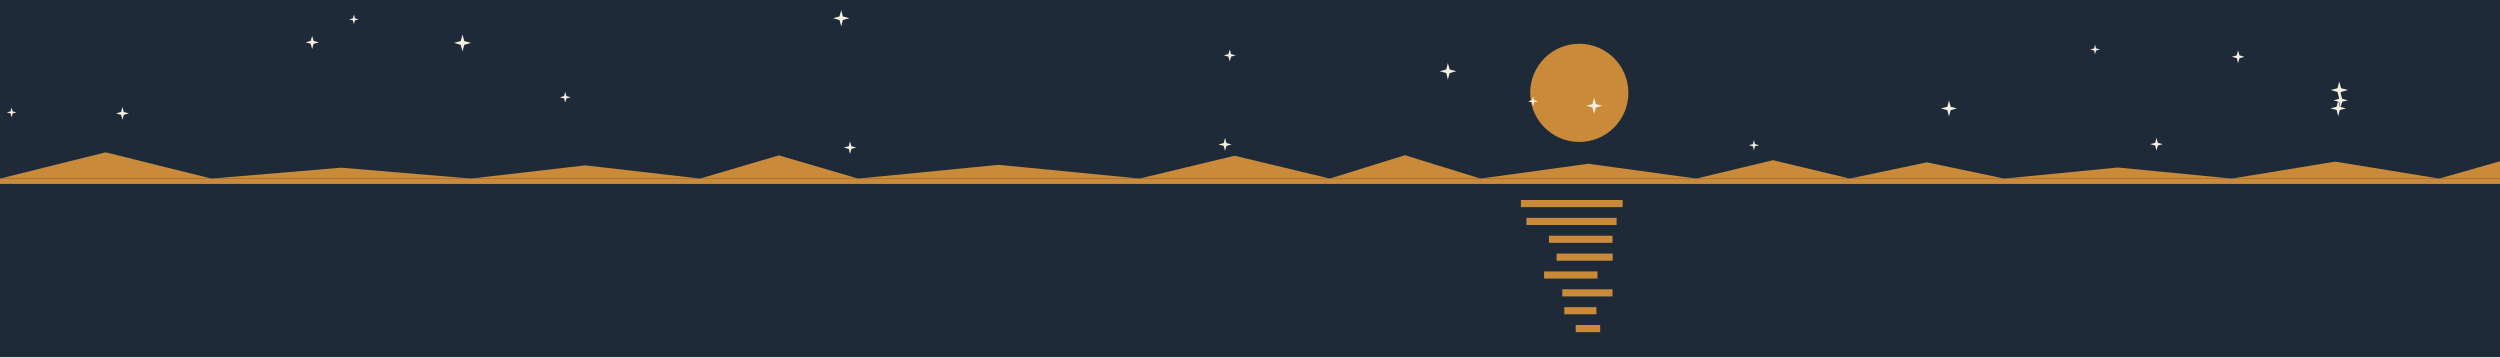
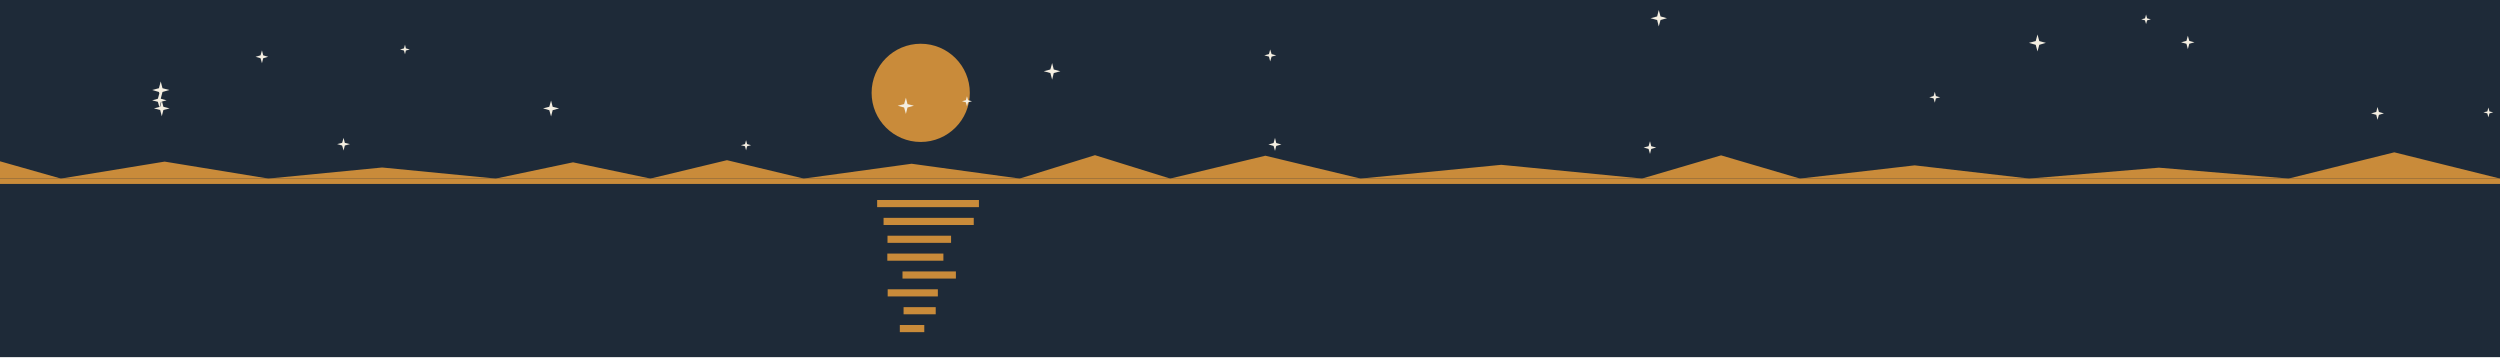
<svg xmlns="http://www.w3.org/2000/svg" viewBox="0 0 1400 200" width="1400" height="200">
  <path fill="#1E2A38" d="M0 0h1400v200h-1400z" />
-   <path fill="#C98B3A" d="M856.9 52a27.5 27.5 0 1 0 55 0a27.5 27.5 0 1 0 -55 0z" />
-   <path fill="#F4EEE1" d="M1173.2 25 1173.8 27.1 1176 27.7 1173.8 28.3 1173.2 30.4 1172.7 28.3 1170.5 27.7 1172.7 27.1zM1310.7 52.1 1311.6 55.3 1314.8 56.2 1311.6 57 1310.7 60.2 1309.9 57 1306.7 56.2 1309.9 55.3zM1091.4 56.3 1092.4 59.8 1095.9 60.7 1092.4 61.7 1091.4 65.2 1090.5 61.7 1086.9 60.7 1090.5 59.8zM1207.6 77.2 1208.4 80 1211.2 80.7 1208.4 81.5 1207.6 84.3 1206.9 81.5 1204 80.7 1206.9 80zM982.2 78.5 982.8 80.7 985.1 81.3 982.8 81.9 982.2 84.2 981.6 81.9 979.4 81.3 981.6 80.7zM1310 45.6 1311 49.4 1314.8 50.4 1311 51.5 1310 55.3 1309 51.5 1305.2 50.4 1309 49.4zM892.7 54.7 893.7 58.3 897.3 59.2 893.7 60.2 892.7 63.8 891.8 60.2 888.2 59.2 891.8 58.3zM471.1 5.6 472 9.2 475.7 10.2 472 11.2 471.1 14.8 470.1 11.2 466.5 10.2 470.1 9.2zM810.8 35.3 811.8 38.9 815.5 39.9 811.8 40.9 810.8 44.6 809.9 40.9 806.2 39.9 809.9 38.9zM68.6 59.9 69.3 62.7 72.2 63.5 69.3 64.3 68.6 67.1 67.8 64.3 65 63.5 67.8 62.7zM686 77.2 686.8 80.1 689.7 80.9 686.8 81.7 686 84.5 685.3 81.7 682.4 80.9 685.3 80.1zM1253.3 28.2 1254.1 31 1256.9 31.8 1254.1 32.6 1253.3 35.4 1252.6 32.6 1249.8 31.8 1252.6 31zM259 19.3 260 23 263.8 24 260 25.1 259 28.8 258 25.1 254.3 24 258 23zM6.5 60.2 7.1 62.4 9.3 62.9 7.1 63.5 6.5 65.7 5.9 63.5 3.8 62.9 5.9 62.4zM1309.4 56.3 1310.3 59.8 1313.8 60.7 1310.3 61.6 1309.4 65.1 1308.5 61.6 1305 60.7 1308.5 59.8zM174.8 20 175.6 22.9 178.6 23.7 175.6 24.5 174.8 27.5 174 24.5 171.1 23.7 174 22.9zM476 79.1 476.8 81.9 479.6 82.6 476.8 83.4 476 86.2 475.3 83.4 472.5 82.6 475.3 81.9zM198.2 8.1 198.8 10.3 200.9 10.8 198.8 11.4 198.2 13.5 197.6 11.4 195.5 10.8 197.6 10.3zM316.5 51.4 317.2 53.8 319.6 54.5 317.2 55.1 316.5 57.5 315.9 55.1 313.5 54.5 315.9 53.8zM688.7 27.7 689.4 30.3 692 31 689.4 31.7 688.7 34.4 687.9 31.7 685.3 31 687.9 30.3zM858.5 53.9 859.1 56.1 861.3 56.7 859.1 57.3 858.5 59.5 857.9 57.3 855.7 56.7 857.9 56.1z" />
+   <path fill="#C98B3A" d="M488.1 52a27.5 27.5 0 1 0 55 0a27.5 27.5 0 1 0 -55 0z" />
+   <path fill="#F4EEE1" d="M226.8 25 226.2 27.1 224 27.7 226.2 28.3 226.8 30.4 227.3 28.3 229.5 27.7 227.3 27.1zM89.3 52.1 88.4 55.3 85.2 56.2 88.4 57 89.3 60.2 90.1 57 93.3 56.2 90.1 55.3zM308.6 56.3 307.6 59.8 304.1 60.7 307.6 61.7 308.6 65.2 309.5 61.7 313.1 60.7 309.5 59.8zM192.4 77.2 191.6 80 188.8 80.7 191.6 81.5 192.4 84.3 193.1 81.5 196 80.7 193.1 80zM417.8 78.5 417.2 80.7 414.9 81.3 417.2 81.9 417.8 84.2 418.4 81.9 420.6 81.3 418.4 80.7zM90 45.6 89 49.4 85.2 50.4 89 51.5 90 55.3 91 51.5 94.8 50.4 91 49.4zM507.3 54.7 506.3 58.3 502.7 59.2 506.3 60.2 507.3 63.8 508.2 60.2 511.8 59.2 508.2 58.3zM928.9 5.6 928 9.2 924.3 10.2 928 11.2 928.9 14.8 929.9 11.2 933.5 10.2 929.9 9.2zM589.2 35.3 588.2 38.9 584.5 39.9 588.2 40.9 589.2 44.6 590.1 40.9 593.8 39.9 590.1 38.9zM1331.4 59.9 1330.7 62.7 1327.8 63.5 1330.7 64.3 1331.4 67.1 1332.2 64.3 1335 63.5 1332.2 62.7zM714 77.2 713.2 80.1 710.3 80.9 713.2 81.7 714 84.5 714.7 81.7 717.6 80.9 714.7 80.1zM146.7 28.2 145.9 31 143.1 31.8 145.9 32.6 146.7 35.4 147.4 32.6 150.2 31.8 147.4 31zM1141 19.3 1140 23 1136.2 24 1140 25.1 1141 28.8 1142 25.1 1145.7 24 1142 23zM1393.5 60.2 1392.9 62.4 1390.7 62.9 1392.9 63.5 1393.5 65.7 1394.1 63.5 1396.2 62.9 1394.1 62.4zM90.6 56.3 89.7 59.8 86.2 60.7 89.7 61.6 90.6 65.1 91.5 61.6 95 60.7 91.5 59.8zM1225.2 20 1224.4 22.9 1221.4 23.7 1224.4 24.5 1225.2 27.5 1226 24.5 1228.9 23.7 1226 22.9zM924 79.1 923.2 81.9 920.4 82.6 923.2 83.4 924 86.2 924.7 83.4 927.5 82.6 924.7 81.9zM1201.8 8.1 1201.2 10.3 1199.1 10.8 1201.2 11.4 1201.8 13.5 1202.4 11.4 1204.5 10.8 1202.4 10.3zM1083.5 51.4 1082.8 53.8 1080.4 54.5 1082.8 55.1 1083.5 57.5 1084.1 55.1 1086.5 54.5 1084.1 53.8zM711.3 27.7 710.6 30.3 708 31 710.6 31.7 711.3 34.4 712.1 31.7 714.7 31 712.1 30.3zM541.5 53.9 540.9 56.1 538.7 56.7 540.9 57.3 541.5 59.5 542.1 57.3 544.3 56.7 542.1 56.1z" />
  <path fill="#C98B3A" d="M0 100h1400v3h-1400z" />
-   <path fill="#C98B3A" d="M0 100 59.2 85.3 118.4 100zM118.4 100 191 93.9 263.7 100zM263.7 100 327.8 92.6 392 100zM392 100 436.2 87 480.5 100zM480.5 100 559.3 92.3 638.1 100zM638.1 100 691.4 87.2 744.7 100zM744.7 100 786.8 86.9 829 100zM829 100 889.5 91.7 949.9 100zM949.9 100 992.9 89.7 1035.8 100zM1035.8 100 1079.1 90.9 1122.4 100zM1122.4 100 1186 93.8 1249.7 100zM1249.7 100 1307.8 90.5 1365.9 100zM1365.9 100 1404.3 89.1 1442.7 100z" />
-   <path fill="#C98B3A" d="M851.7 112h57v4h-57zM854.8 122h50.5v4h-50.5zM867.4 132h35.6v4h-35.6zM871.7 142h31.4v4h-31.4zM864.7 152h29.9v4h-29.9zM874.9 162h28.1v4h-28.1zM876 172h18v4h-18zM882.4 182h13.7v4h-13.7z" />
+   <path fill="#C98B3A" d="M1400 100 1340.8 85.3 1281.6 100zM1281.6 100 1209 93.9 1136.3 100zM1136.3 100 1072.2 92.6 1008 100zM1008 100 963.8 87 919.5 100zM919.5 100 840.7 92.3 761.9 100zM761.9 100 708.6 87.2 655.3 100zM655.3 100 613.2 86.9 571 100zM571 100 510.5 91.7 450.1 100zM450.1 100 407.1 89.7 364.2 100zM364.2 100 320.9 90.9 277.6 100zM277.6 100 214 93.8 150.3 100zM150.3 100 92.2 90.5 34.1 100zM34.1 100 -4.3 89.1 -42.7 100z" />
+   <path fill="#C98B3A" d="M491.2 112h57v4h-57zM494.8 122h50.5v4h-50.5zM497 132h35.6v4h-35.6zM496.9 142h31.4v4h-31.4zM505.4 152h29.9v4h-29.9zM497.1 162h28.1v4h-28.1zM506 172h18v4h-18zM503.9 182h13.7v4h-13.7z" />
</svg>
